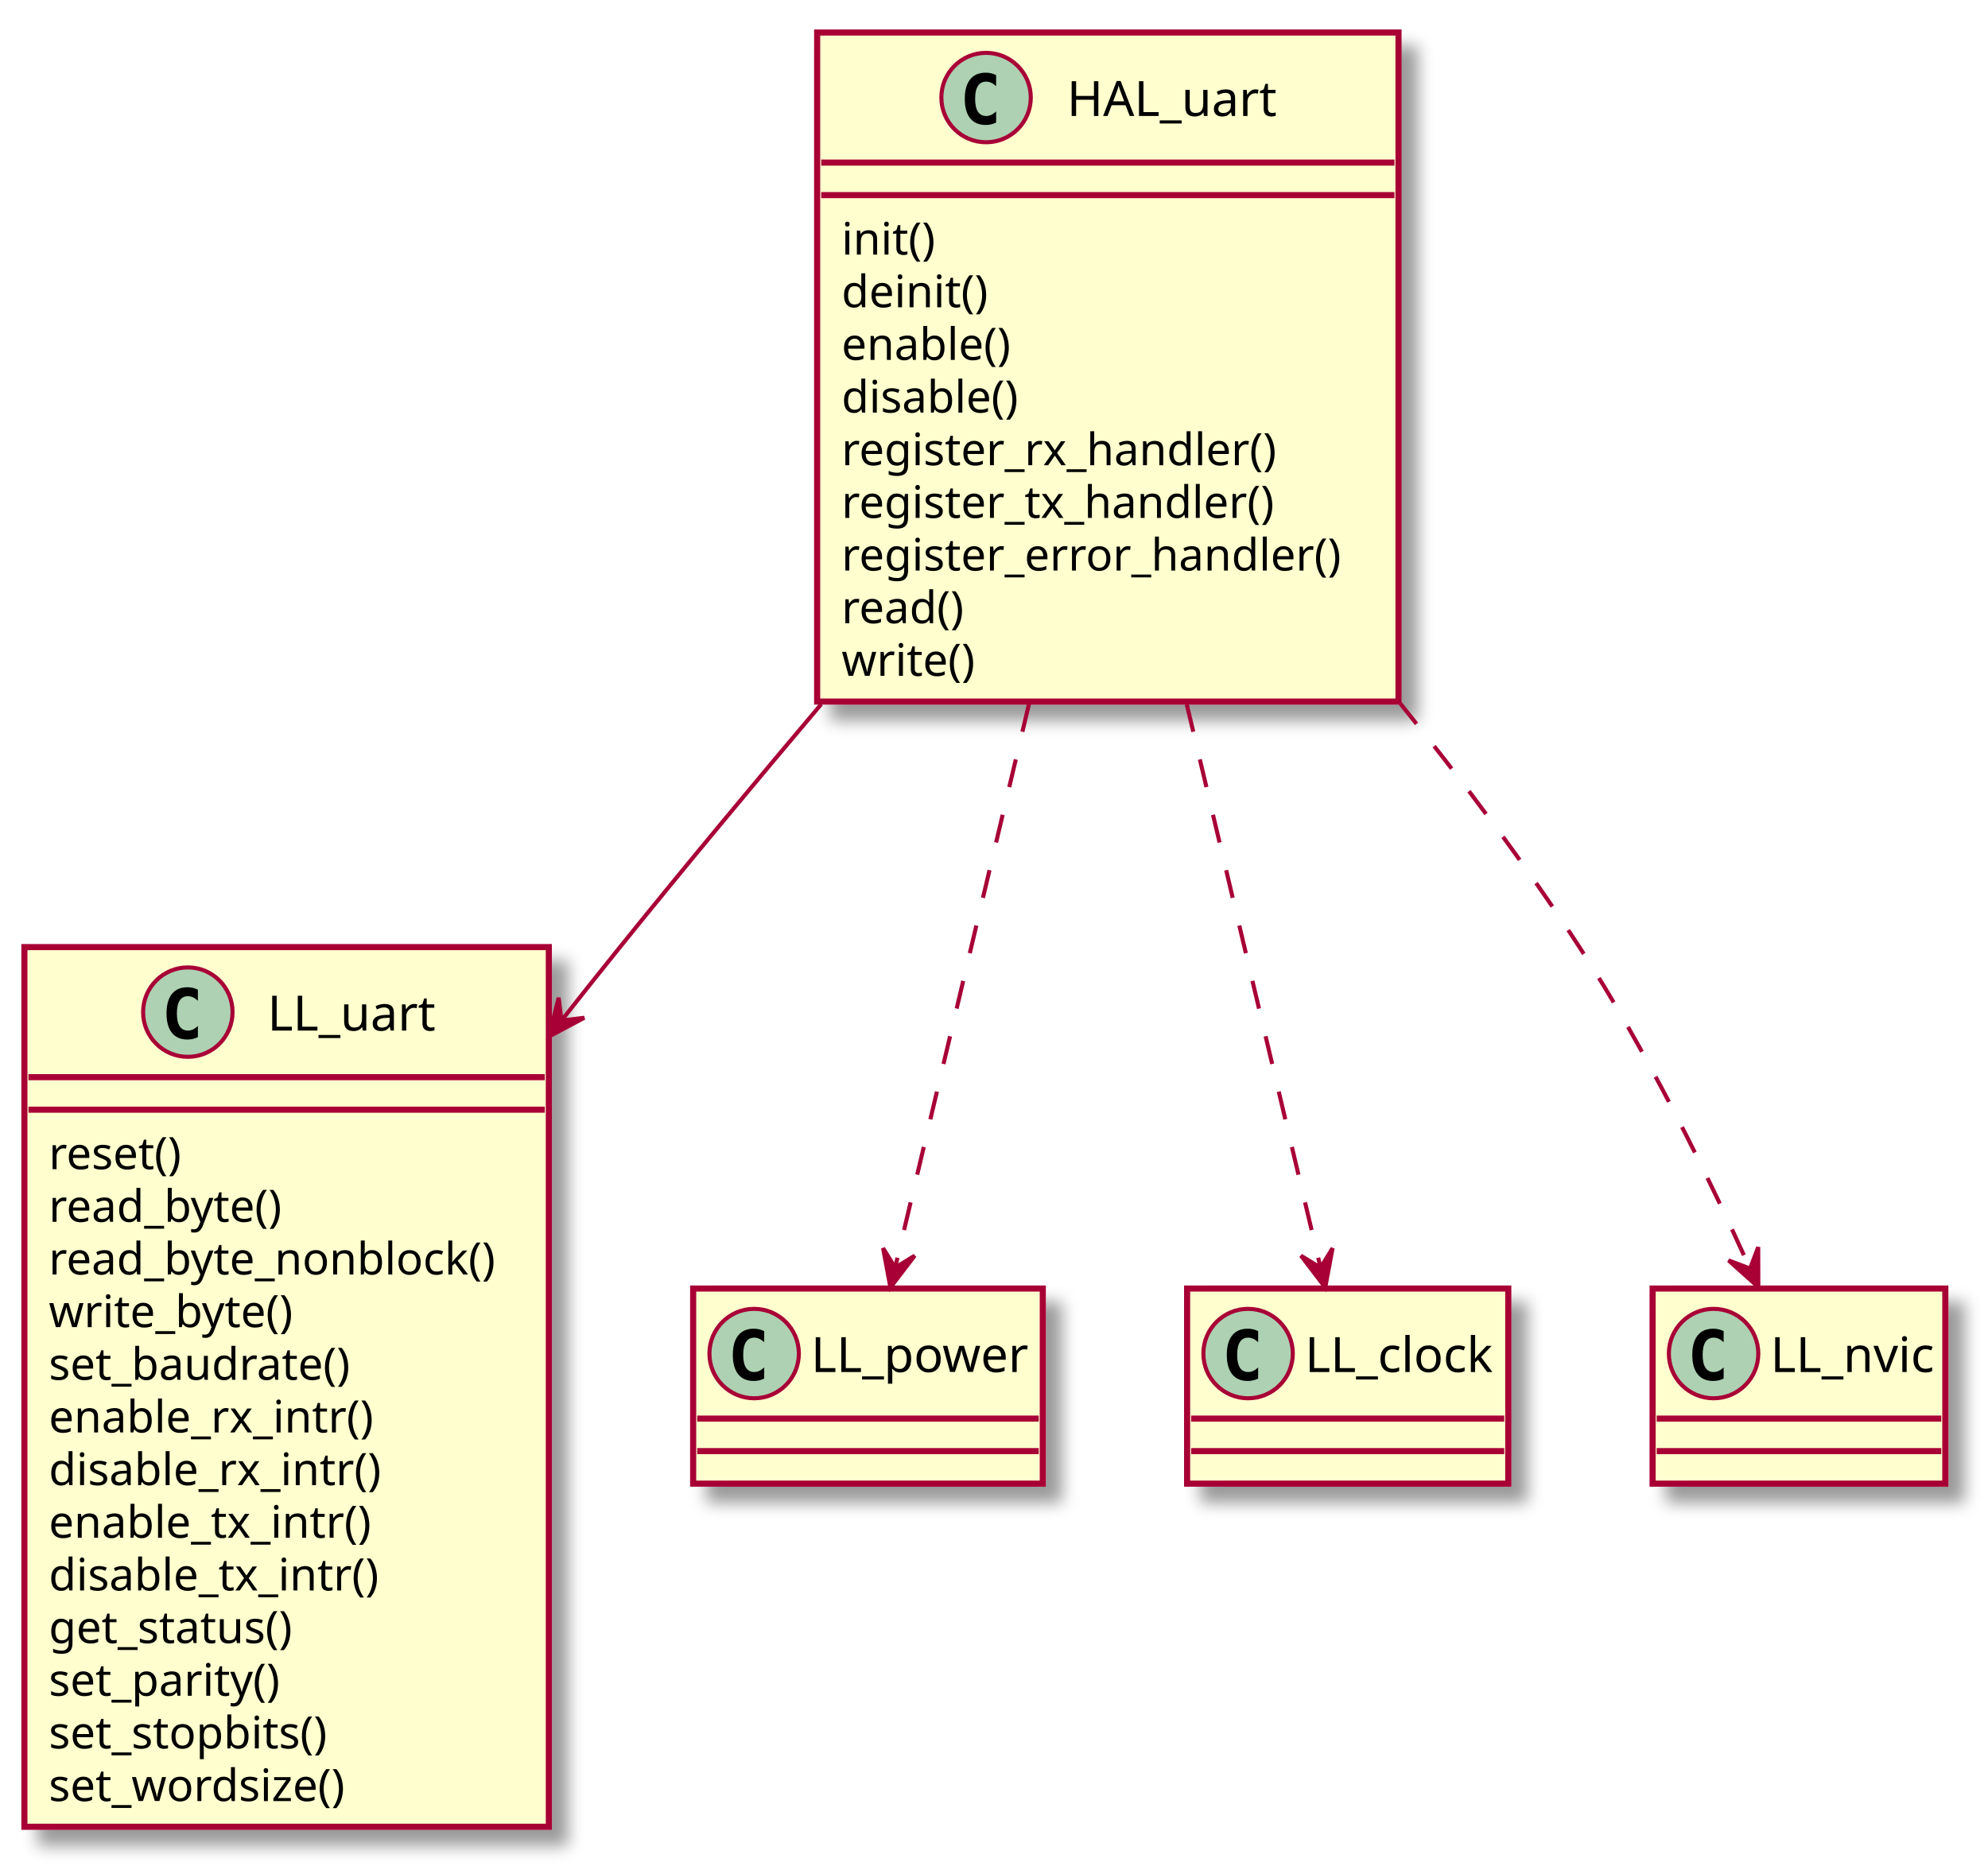
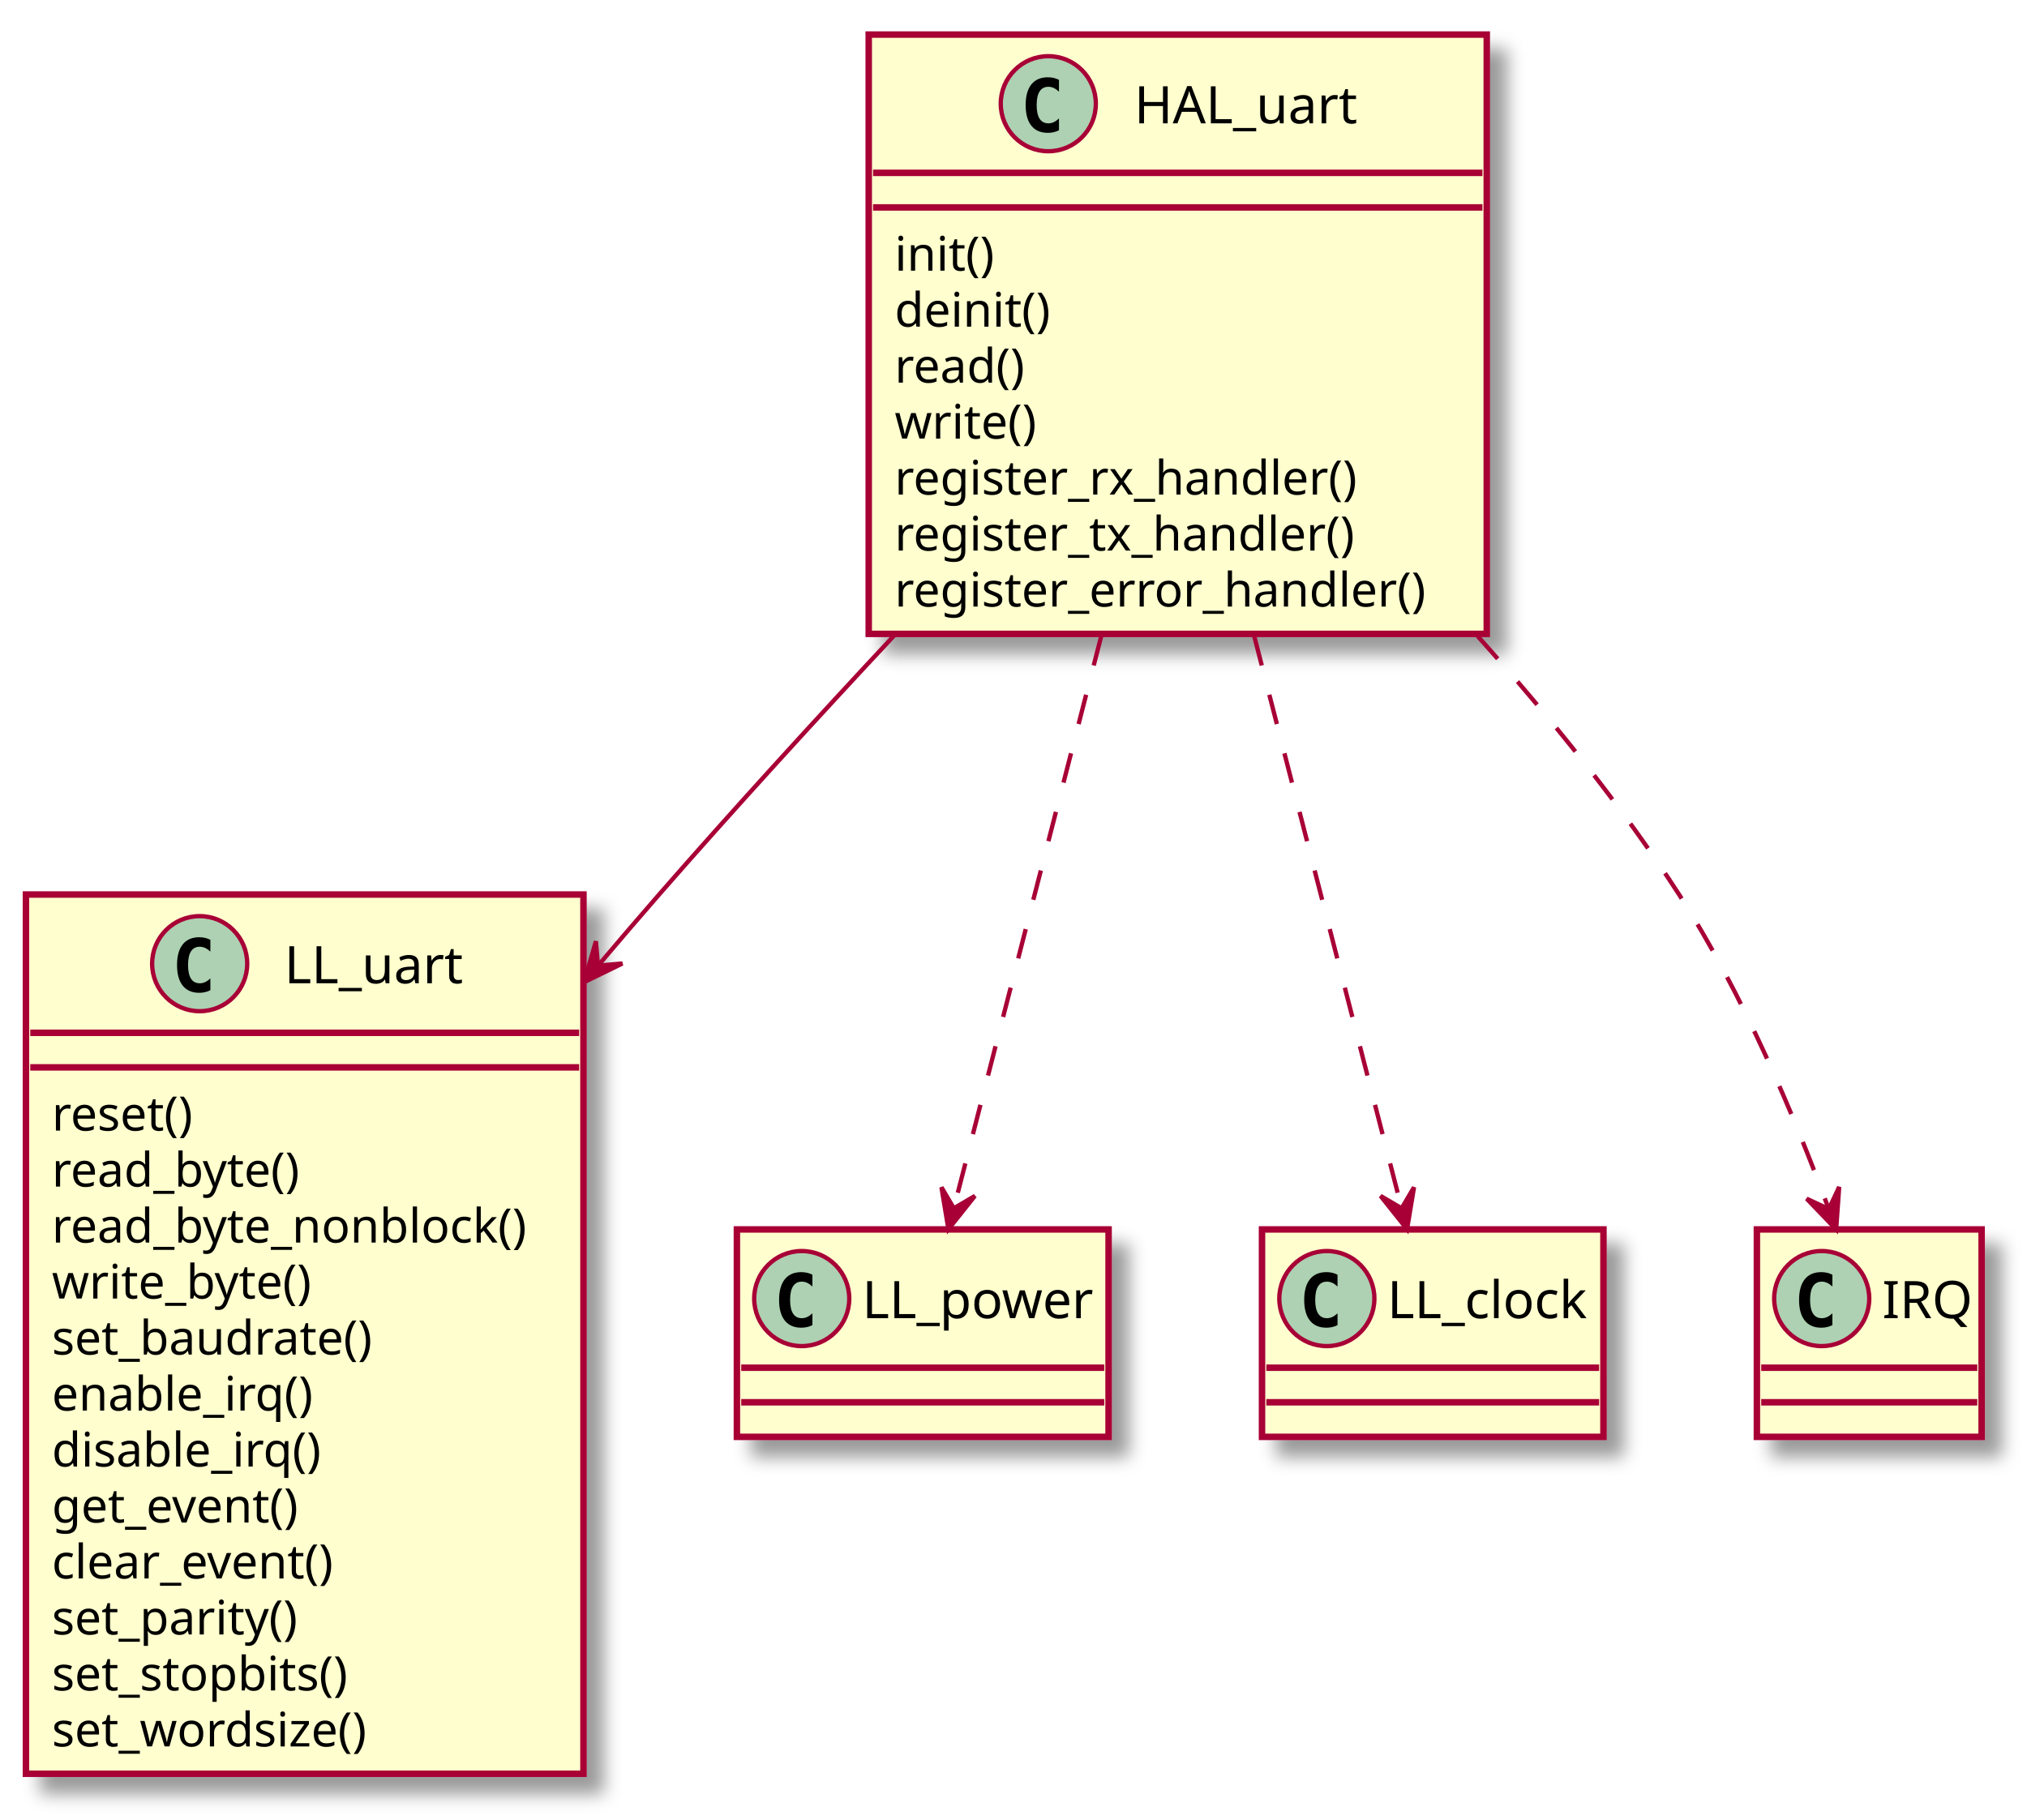
- <svg xmlns="http://www.w3.org/2000/svg" contentScriptType="application/ecmascript" contentStyleType="text/css" height="460px" preserveAspectRatio="none" style="width:489px;height:460px;" version="1.1" viewBox="0 0 489 460" width="489px" zoomAndPan="magnify">
+ <svg xmlns="http://www.w3.org/2000/svg" contentScriptType="application/ecmascript" contentStyleType="text/css" height="421px" preserveAspectRatio="none" style="width:469px;height:421px;" version="1.1" viewBox="0 0 469 421" width="469px" zoomAndPan="magnify">
  <defs>
-     <filter height="300%" id="feol12ftgt2yt" width="300%" x="-1" y="-1">
+     <filter height="300%" id="f5gtrwnwm4fuh" width="300%" x="-1" y="-1">
      <feGaussianBlur result="blurOut" stdDeviation="2.0" />
      <feColorMatrix in="blurOut" result="blurOut2" type="matrix" values="0 0 0 0 0 0 0 0 0 0 0 0 0 0 0 0 0 0 .4 0" />
      <feOffset dx="4.0" dy="4.0" in="blurOut2" result="blurOut3" />
      <feBlend in="SourceGraphic" in2="blurOut3" mode="normal" />
    </filter>
  </defs>
  <g>
-     <rect fill="#FEFECE" filter="url(#feol12ftgt2yt)" height="164.596" id="HAL_uart" style="stroke: #A80036; stroke-width: 1.5;" width="143" x="201" y="8" />
+     <rect fill="#FEFECE" filter="url(#f5gtrwnwm4fuh)" height="138.685" id="HAL_uart" style="stroke: #A80036; stroke-width: 1.5;" width="143" x="201" y="8" />
    <ellipse cx="242.55" cy="24" fill="#ADD1B2" rx="11" ry="11" style="stroke: #A80036; stroke-width: 1.0;" />
    <path d="M245.023,30.143 Q244.442,30.442 243.803,30.591 Q243.164,30.741 242.458,30.741 Q239.951,30.741 238.631,29.089 Q237.312,27.437 237.312,24.316 Q237.312,21.186 238.631,19.535 Q239.951,17.883 242.458,17.883 Q243.164,17.883 243.811,18.032 Q244.459,18.182 245.023,18.48 L245.023,21.203 Q244.392,20.622 243.799,20.352 Q243.205,20.082 242.574,20.082 Q241.23,20.082 240.545,21.149 Q239.86,22.216 239.86,24.316 Q239.86,26.408 240.545,27.474 Q241.23,28.541 242.574,28.541 Q243.205,28.541 243.799,28.271 Q244.392,28.002 245.023,27.42 Z " />
    <text fill="#000000" font-family="sans-serif" font-size="12" lengthAdjust="spacingAndGlyphs" textLength="52" x="262.45" y="28.535">HAL_uart</text>
    <line style="stroke: #A80036; stroke-width: 1.5;" x1="202" x2="343" y1="40" y2="40" />
    <line style="stroke: #A80036; stroke-width: 1.5;" x1="202" x2="343" y1="48" y2="48" />
    <text fill="#000000" font-family="sans-serif" font-size="11" lengthAdjust="spacingAndGlyphs" textLength="25" x="207" y="62.635">init()</text>
    <text fill="#000000" font-family="sans-serif" font-size="11" lengthAdjust="spacingAndGlyphs" textLength="38" x="207" y="75.59">deinit()</text>
-     <text fill="#000000" font-family="sans-serif" font-size="11" lengthAdjust="spacingAndGlyphs" textLength="43" x="207" y="88.545">enable()</text>
-     <text fill="#000000" font-family="sans-serif" font-size="11" lengthAdjust="spacingAndGlyphs" textLength="46" x="207" y="101.5">disable()</text>
+     <text fill="#000000" font-family="sans-serif" font-size="11" lengthAdjust="spacingAndGlyphs" textLength="32" x="207" y="88.545">read()</text>
+     <text fill="#000000" font-family="sans-serif" font-size="11" lengthAdjust="spacingAndGlyphs" textLength="34" x="207" y="101.5">write()</text>
    <text fill="#000000" font-family="sans-serif" font-size="11" lengthAdjust="spacingAndGlyphs" textLength="115" x="207" y="114.455">register_rx_handler()</text>
    <text fill="#000000" font-family="sans-serif" font-size="11" lengthAdjust="spacingAndGlyphs" textLength="114" x="207" y="127.41">register_tx_handler()</text>
    <text fill="#000000" font-family="sans-serif" font-size="11" lengthAdjust="spacingAndGlyphs" textLength="131" x="207" y="140.365">register_error_handler()</text>
-     <text fill="#000000" font-family="sans-serif" font-size="11" lengthAdjust="spacingAndGlyphs" textLength="32" x="207" y="153.32">read()</text>
-     <text fill="#000000" font-family="sans-serif" font-size="11" lengthAdjust="spacingAndGlyphs" textLength="34" x="207" y="166.275">write()</text>
-     <rect fill="#FEFECE" filter="url(#feol12ftgt2yt)" height="216.416" id="LL_uart" style="stroke: #A80036; stroke-width: 1.5;" width="129" x="6" y="233" />
-     <ellipse cx="46.2" cy="249" fill="#ADD1B2" rx="11" ry="11" style="stroke: #A80036; stroke-width: 1.0;" />
-     <path d="M48.673,255.143 Q48.092,255.442 47.453,255.591 Q46.814,255.741 46.108,255.741 Q43.601,255.741 42.282,254.089 Q40.962,252.437 40.962,249.316 Q40.962,246.186 42.282,244.535 Q43.601,242.883 46.108,242.883 Q46.814,242.883 47.461,243.032 Q48.109,243.182 48.673,243.481 L48.673,246.203 Q48.042,245.622 47.449,245.352 Q46.855,245.083 46.224,245.083 Q44.88,245.083 44.195,246.149 Q43.51,247.216 43.51,249.316 Q43.51,251.408 44.195,252.474 Q44.88,253.541 46.224,253.541 Q46.855,253.541 47.449,253.271 Q48.042,253.001 48.673,252.42 Z " />
-     <text fill="#000000" font-family="sans-serif" font-size="12" lengthAdjust="spacingAndGlyphs" textLength="41" x="65.8" y="253.535">LL_uart</text>
-     <line style="stroke: #A80036; stroke-width: 1.5;" x1="7" x2="134" y1="265" y2="265" />
-     <line style="stroke: #A80036; stroke-width: 1.5;" x1="7" x2="134" y1="273" y2="273" />
-     <text fill="#000000" font-family="sans-serif" font-size="11" lengthAdjust="spacingAndGlyphs" textLength="35" x="12" y="287.635">reset()</text>
-     <text fill="#000000" font-family="sans-serif" font-size="11" lengthAdjust="spacingAndGlyphs" textLength="61" x="12" y="300.59">read_byte()</text>
-     <text fill="#000000" font-family="sans-serif" font-size="11" lengthAdjust="spacingAndGlyphs" textLength="117" x="12" y="313.545">read_byte_nonblock()</text>
-     <text fill="#000000" font-family="sans-serif" font-size="11" lengthAdjust="spacingAndGlyphs" textLength="63" x="12" y="326.5">write_byte()</text>
-     <text fill="#000000" font-family="sans-serif" font-size="11" lengthAdjust="spacingAndGlyphs" textLength="78" x="12" y="339.455">set_baudrate()</text>
-     <text fill="#000000" font-family="sans-serif" font-size="11" lengthAdjust="spacingAndGlyphs" textLength="86" x="12" y="352.41">enable_rx_intr()</text>
-     <text fill="#000000" font-family="sans-serif" font-size="11" lengthAdjust="spacingAndGlyphs" textLength="89" x="12" y="365.365">disable_rx_intr()</text>
-     <text fill="#000000" font-family="sans-serif" font-size="11" lengthAdjust="spacingAndGlyphs" textLength="85" x="12" y="378.32">enable_tx_intr()</text>
-     <text fill="#000000" font-family="sans-serif" font-size="11" lengthAdjust="spacingAndGlyphs" textLength="88" x="12" y="391.275">disable_tx_intr()</text>
-     <text fill="#000000" font-family="sans-serif" font-size="11" lengthAdjust="spacingAndGlyphs" textLength="64" x="12" y="404.231">get_status()</text>
-     <text fill="#000000" font-family="sans-serif" font-size="11" lengthAdjust="spacingAndGlyphs" textLength="61" x="12" y="417.185">set_parity()</text>
-     <text fill="#000000" font-family="sans-serif" font-size="11" lengthAdjust="spacingAndGlyphs" textLength="74" x="12" y="430.141">set_stopbits()</text>
-     <text fill="#000000" font-family="sans-serif" font-size="11" lengthAdjust="spacingAndGlyphs" textLength="78" x="12" y="443.096">set_wordsize()</text>
-     <rect fill="#FEFECE" filter="url(#feol12ftgt2yt)" height="48" id="LL_power" style="stroke: #A80036; stroke-width: 1.5;" width="86" x="170.5" y="317" />
-     <ellipse cx="185.5" cy="333" fill="#ADD1B2" rx="11" ry="11" style="stroke: #A80036; stroke-width: 1.0;" />
-     <path d="M187.973,339.143 Q187.392,339.442 186.753,339.591 Q186.114,339.741 185.408,339.741 Q182.901,339.741 181.582,338.089 Q180.262,336.437 180.262,333.316 Q180.262,330.187 181.582,328.535 Q182.901,326.883 185.408,326.883 Q186.114,326.883 186.761,327.032 Q187.409,327.182 187.973,327.481 L187.973,330.203 Q187.342,329.622 186.749,329.352 Q186.155,329.082 185.524,329.082 Q184.18,329.082 183.495,330.149 Q182.81,331.216 182.81,333.316 Q182.81,335.408 183.495,336.474 Q184.18,337.541 185.524,337.541 Q186.155,337.541 186.749,337.271 Q187.342,337.002 187.973,336.42 Z " />
-     <text fill="#000000" font-family="sans-serif" font-size="12" lengthAdjust="spacingAndGlyphs" textLength="54" x="199.5" y="337.535">LL_power</text>
-     <line style="stroke: #A80036; stroke-width: 1.5;" x1="171.5" x2="255.5" y1="349" y2="349" />
-     <line style="stroke: #A80036; stroke-width: 1.5;" x1="171.5" x2="255.5" y1="357" y2="357" />
-     <rect fill="#FEFECE" filter="url(#feol12ftgt2yt)" height="48" id="LL_clock" style="stroke: #A80036; stroke-width: 1.5;" width="79" x="292" y="317" />
-     <ellipse cx="307" cy="333" fill="#ADD1B2" rx="11" ry="11" style="stroke: #A80036; stroke-width: 1.0;" />
-     <path d="M309.473,339.143 Q308.892,339.442 308.253,339.591 Q307.614,339.741 306.908,339.741 Q304.401,339.741 303.082,338.089 Q301.762,336.437 301.762,333.316 Q301.762,330.187 303.082,328.535 Q304.401,326.883 306.908,326.883 Q307.614,326.883 308.261,327.032 Q308.909,327.182 309.473,327.481 L309.473,330.203 Q308.842,329.622 308.249,329.352 Q307.655,329.082 307.024,329.082 Q305.68,329.082 304.995,330.149 Q304.31,331.216 304.31,333.316 Q304.31,335.408 304.995,336.474 Q305.68,337.541 307.024,337.541 Q307.655,337.541 308.249,337.271 Q308.842,337.002 309.473,336.42 Z " />
-     <text fill="#000000" font-family="sans-serif" font-size="12" lengthAdjust="spacingAndGlyphs" textLength="47" x="321" y="337.535">LL_clock</text>
-     <line style="stroke: #A80036; stroke-width: 1.5;" x1="293" x2="370" y1="349" y2="349" />
-     <line style="stroke: #A80036; stroke-width: 1.5;" x1="293" x2="370" y1="357" y2="357" />
-     <rect fill="#FEFECE" filter="url(#feol12ftgt2yt)" height="48" id="LL_nvic" style="stroke: #A80036; stroke-width: 1.5;" width="72" x="406.5" y="317" />
-     <ellipse cx="421.5" cy="333" fill="#ADD1B2" rx="11" ry="11" style="stroke: #A80036; stroke-width: 1.0;" />
-     <path d="M423.973,339.143 Q423.392,339.442 422.753,339.591 Q422.114,339.741 421.408,339.741 Q418.901,339.741 417.582,338.089 Q416.262,336.437 416.262,333.316 Q416.262,330.187 417.582,328.535 Q418.901,326.883 421.408,326.883 Q422.114,326.883 422.761,327.032 Q423.409,327.182 423.973,327.481 L423.973,330.203 Q423.342,329.622 422.749,329.352 Q422.155,329.082 421.524,329.082 Q420.18,329.082 419.495,330.149 Q418.81,331.216 418.81,333.316 Q418.81,335.408 419.495,336.474 Q420.18,337.541 421.524,337.541 Q422.155,337.541 422.749,337.271 Q423.342,337.002 423.973,336.42 Z " />
-     <text fill="#000000" font-family="sans-serif" font-size="12" lengthAdjust="spacingAndGlyphs" textLength="40" x="435.5" y="337.535">LL_nvic</text>
-     <line style="stroke: #A80036; stroke-width: 1.5;" x1="407.5" x2="477.5" y1="349" y2="349" />
-     <line style="stroke: #A80036; stroke-width: 1.5;" x1="407.5" x2="477.5" y1="357" y2="357" />
-     <path d="M202.01,173.23 C185.57,192.67 168.27,213.44 152.5,233 C147.84,238.77 143.09,244.76 138.32,250.81 " fill="none" id="HAL_uart-&gt;LL_uart" style="stroke: #A80036; stroke-width: 1.0;" />
-     <polygon fill="#A80036" points="135.02,255.01,143.717,250.388,138.101,251.072,137.417,245.457,135.02,255.01" style="stroke: #A80036; stroke-width: 1.0;" />
-     <path d="M253.1,173.21 C241.78,220.88 228.21,278.05 220.25,311.56 " fill="none" id="HAL_uart-&gt;LL_power" style="stroke: #A80036; stroke-width: 1.0; stroke-dasharray: 7.0,7.0;" />
-     <polygon fill="#A80036" points="219.02,316.74,224.997,308.912,220.179,311.876,217.215,307.058,219.02,316.74" style="stroke: #A80036; stroke-width: 1.0;" />
-     <path d="M291.9,173.21 C303.22,220.88 316.79,278.05 324.75,311.56 " fill="none" id="HAL_uart-&gt;LL_clock" style="stroke: #A80036; stroke-width: 1.0; stroke-dasharray: 7.0,7.0;" />
-     <polygon fill="#A80036" points="325.98,316.74,327.785,307.058,324.821,311.876,320.003,308.912,325.98,316.74" style="stroke: #A80036; stroke-width: 1.0;" />
-     <path d="M344.06,172.61 C359.55,191.8 375.24,212.63 388.5,233 C405.14,258.56 420.43,289.93 430.46,312.07 " fill="none" id="HAL_uart-&gt;LL_nvic" style="stroke: #A80036; stroke-width: 1.0; stroke-dasharray: 7.0,7.0;" />
-     <polygon fill="#A80036" points="432.51,316.65,432.478,306.801,430.465,312.087,425.178,310.074,432.51,316.65" style="stroke: #A80036; stroke-width: 1.0;" />
+     <rect fill="#FEFECE" filter="url(#f5gtrwnwm4fuh)" height="203.461" id="LL_uart" style="stroke: #A80036; stroke-width: 1.5;" width="129" x="6" y="207" />
+     <ellipse cx="46.2" cy="223" fill="#ADD1B2" rx="11" ry="11" style="stroke: #A80036; stroke-width: 1.0;" />
+     <path d="M48.673,229.143 Q48.092,229.442 47.453,229.591 Q46.814,229.741 46.108,229.741 Q43.601,229.741 42.282,228.089 Q40.962,226.437 40.962,223.316 Q40.962,220.186 42.282,218.535 Q43.601,216.883 46.108,216.883 Q46.814,216.883 47.461,217.032 Q48.109,217.182 48.673,217.481 L48.673,220.203 Q48.042,219.622 47.449,219.352 Q46.855,219.083 46.224,219.083 Q44.88,219.083 44.195,220.149 Q43.51,221.216 43.51,223.316 Q43.51,225.408 44.195,226.474 Q44.88,227.541 46.224,227.541 Q46.855,227.541 47.449,227.271 Q48.042,227.001 48.673,226.42 Z " />
+     <text fill="#000000" font-family="sans-serif" font-size="12" lengthAdjust="spacingAndGlyphs" textLength="41" x="65.8" y="227.535">LL_uart</text>
+     <line style="stroke: #A80036; stroke-width: 1.5;" x1="7" x2="134" y1="239" y2="239" />
+     <line style="stroke: #A80036; stroke-width: 1.5;" x1="7" x2="134" y1="247" y2="247" />
+     <text fill="#000000" font-family="sans-serif" font-size="11" lengthAdjust="spacingAndGlyphs" textLength="35" x="12" y="261.635">reset()</text>
+     <text fill="#000000" font-family="sans-serif" font-size="11" lengthAdjust="spacingAndGlyphs" textLength="61" x="12" y="274.59">read_byte()</text>
+     <text fill="#000000" font-family="sans-serif" font-size="11" lengthAdjust="spacingAndGlyphs" textLength="117" x="12" y="287.545">read_byte_nonblock()</text>
+     <text fill="#000000" font-family="sans-serif" font-size="11" lengthAdjust="spacingAndGlyphs" textLength="63" x="12" y="300.5">write_byte()</text>
+     <text fill="#000000" font-family="sans-serif" font-size="11" lengthAdjust="spacingAndGlyphs" textLength="78" x="12" y="313.455">set_baudrate()</text>
+     <text fill="#000000" font-family="sans-serif" font-size="11" lengthAdjust="spacingAndGlyphs" textLength="64" x="12" y="326.41">enable_irq()</text>
+     <text fill="#000000" font-family="sans-serif" font-size="11" lengthAdjust="spacingAndGlyphs" textLength="67" x="12" y="339.365">disable_irq()</text>
+     <text fill="#000000" font-family="sans-serif" font-size="11" lengthAdjust="spacingAndGlyphs" textLength="60" x="12" y="352.32">get_event()</text>
+     <text fill="#000000" font-family="sans-serif" font-size="11" lengthAdjust="spacingAndGlyphs" textLength="69" x="12" y="365.275">clear_event()</text>
+     <text fill="#000000" font-family="sans-serif" font-size="11" lengthAdjust="spacingAndGlyphs" textLength="61" x="12" y="378.231">set_parity()</text>
+     <text fill="#000000" font-family="sans-serif" font-size="11" lengthAdjust="spacingAndGlyphs" textLength="74" x="12" y="391.185">set_stopbits()</text>
+     <text fill="#000000" font-family="sans-serif" font-size="11" lengthAdjust="spacingAndGlyphs" textLength="78" x="12" y="404.141">set_wordsize()</text>
+     <rect fill="#FEFECE" filter="url(#f5gtrwnwm4fuh)" height="48" id="LL_power" style="stroke: #A80036; stroke-width: 1.5;" width="86" x="170.5" y="284.5" />
+     <ellipse cx="185.5" cy="300.5" fill="#ADD1B2" rx="11" ry="11" style="stroke: #A80036; stroke-width: 1.0;" />
+     <path d="M187.973,306.643 Q187.392,306.942 186.753,307.091 Q186.114,307.241 185.408,307.241 Q182.901,307.241 181.582,305.589 Q180.262,303.937 180.262,300.816 Q180.262,297.687 181.582,296.035 Q182.901,294.383 185.408,294.383 Q186.114,294.383 186.761,294.532 Q187.409,294.682 187.973,294.981 L187.973,297.703 Q187.342,297.122 186.749,296.852 Q186.155,296.582 185.524,296.582 Q184.18,296.582 183.495,297.649 Q182.81,298.716 182.81,300.816 Q182.81,302.908 183.495,303.974 Q184.18,305.041 185.524,305.041 Q186.155,305.041 186.749,304.771 Q187.342,304.502 187.973,303.92 Z " />
+     <text fill="#000000" font-family="sans-serif" font-size="12" lengthAdjust="spacingAndGlyphs" textLength="54" x="199.5" y="305.035">LL_power</text>
+     <line style="stroke: #A80036; stroke-width: 1.5;" x1="171.5" x2="255.5" y1="316.5" y2="316.5" />
+     <line style="stroke: #A80036; stroke-width: 1.5;" x1="171.5" x2="255.5" y1="324.5" y2="324.5" />
+     <rect fill="#FEFECE" filter="url(#f5gtrwnwm4fuh)" height="48" id="LL_clock" style="stroke: #A80036; stroke-width: 1.5;" width="79" x="292" y="284.5" />
+     <ellipse cx="307" cy="300.5" fill="#ADD1B2" rx="11" ry="11" style="stroke: #A80036; stroke-width: 1.0;" />
+     <path d="M309.473,306.643 Q308.892,306.942 308.253,307.091 Q307.614,307.241 306.908,307.241 Q304.401,307.241 303.082,305.589 Q301.762,303.937 301.762,300.816 Q301.762,297.687 303.082,296.035 Q304.401,294.383 306.908,294.383 Q307.614,294.383 308.261,294.532 Q308.909,294.682 309.473,294.981 L309.473,297.703 Q308.842,297.122 308.249,296.852 Q307.655,296.582 307.024,296.582 Q305.68,296.582 304.995,297.649 Q304.31,298.716 304.31,300.816 Q304.31,302.908 304.995,303.974 Q305.68,305.041 307.024,305.041 Q307.655,305.041 308.249,304.771 Q308.842,304.502 309.473,303.92 Z " />
+     <text fill="#000000" font-family="sans-serif" font-size="12" lengthAdjust="spacingAndGlyphs" textLength="47" x="321" y="305.035">LL_clock</text>
+     <line style="stroke: #A80036; stroke-width: 1.5;" x1="293" x2="370" y1="316.5" y2="316.5" />
+     <line style="stroke: #A80036; stroke-width: 1.5;" x1="293" x2="370" y1="324.5" y2="324.5" />
+     <rect fill="#FEFECE" filter="url(#f5gtrwnwm4fuh)" height="48" id="IRQ" style="stroke: #A80036; stroke-width: 1.5;" width="52" x="406.5" y="284.5" />
+     <ellipse cx="421.5" cy="300.5" fill="#ADD1B2" rx="11" ry="11" style="stroke: #A80036; stroke-width: 1.0;" />
+     <path d="M423.973,306.643 Q423.392,306.942 422.753,307.091 Q422.114,307.241 421.408,307.241 Q418.901,307.241 417.582,305.589 Q416.262,303.937 416.262,300.816 Q416.262,297.687 417.582,296.035 Q418.901,294.383 421.408,294.383 Q422.114,294.383 422.761,294.532 Q423.409,294.682 423.973,294.981 L423.973,297.703 Q423.342,297.122 422.749,296.852 Q422.155,296.582 421.524,296.582 Q420.18,296.582 419.495,297.649 Q418.81,298.716 418.81,300.816 Q418.81,302.908 419.495,303.974 Q420.18,305.041 421.524,305.041 Q422.155,305.041 422.749,304.771 Q423.342,304.502 423.973,303.92 Z " />
+     <text fill="#000000" font-family="sans-serif" font-size="12" lengthAdjust="spacingAndGlyphs" textLength="20" x="435.5" y="305.035">IRQ</text>
+     <line style="stroke: #A80036; stroke-width: 1.5;" x1="407.5" x2="457.5" y1="316.5" y2="316.5" />
+     <line style="stroke: #A80036; stroke-width: 1.5;" x1="407.5" x2="457.5" y1="324.5" y2="324.5" />
+     <path d="M206.87,147.08 C188.97,166.24 169.77,187.23 152.5,207 C147.87,212.31 143.14,217.82 138.42,223.4 " fill="none" id="HAL_uart-&gt;LL_uart" style="stroke: #A80036; stroke-width: 1.0;" />
+     <polygon fill="#A80036" points="135.15,227.28,144,222.959,138.365,223.451,137.873,217.815,135.15,227.28" style="stroke: #A80036; stroke-width: 1.0;" />
+     <path d="M254.8,147.21 C243.39,191.48 229.17,246.68 220.74,279.4 " fill="none" id="HAL_uart-&gt;LL_power" style="stroke: #A80036; stroke-width: 1.0; stroke-dasharray: 7.0,7.0;" />
+     <polygon fill="#A80036" points="219.44,284.45,225.573,276.744,220.696,279.61,217.83,274.734,219.44,284.45" style="stroke: #A80036; stroke-width: 1.0;" />
+     <path d="M290.2,147.21 C301.61,191.48 315.83,246.68 324.26,279.4 " fill="none" id="HAL_uart-&gt;LL_clock" style="stroke: #A80036; stroke-width: 1.0; stroke-dasharray: 7.0,7.0;" />
+     <polygon fill="#A80036" points="325.56,284.45,327.17,274.734,324.304,279.61,319.427,276.744,325.56,284.45" style="stroke: #A80036; stroke-width: 1.0;" />
+     <path d="M341.89,147.2 C358.42,165.67 375.13,186.3 388.5,207 C403.33,229.96 415.36,258.76 423.07,279.63 " fill="none" id="HAL_uart-&gt;IRQ" style="stroke: #A80036; stroke-width: 1.0; stroke-dasharray: 7.0,7.0;" />
+     <polygon fill="#A80036" points="424.84,284.49,425.54,274.666,423.139,279.788,418.017,277.387,424.84,284.49" style="stroke: #A80036; stroke-width: 1.0;" />
  </g>
</svg>
